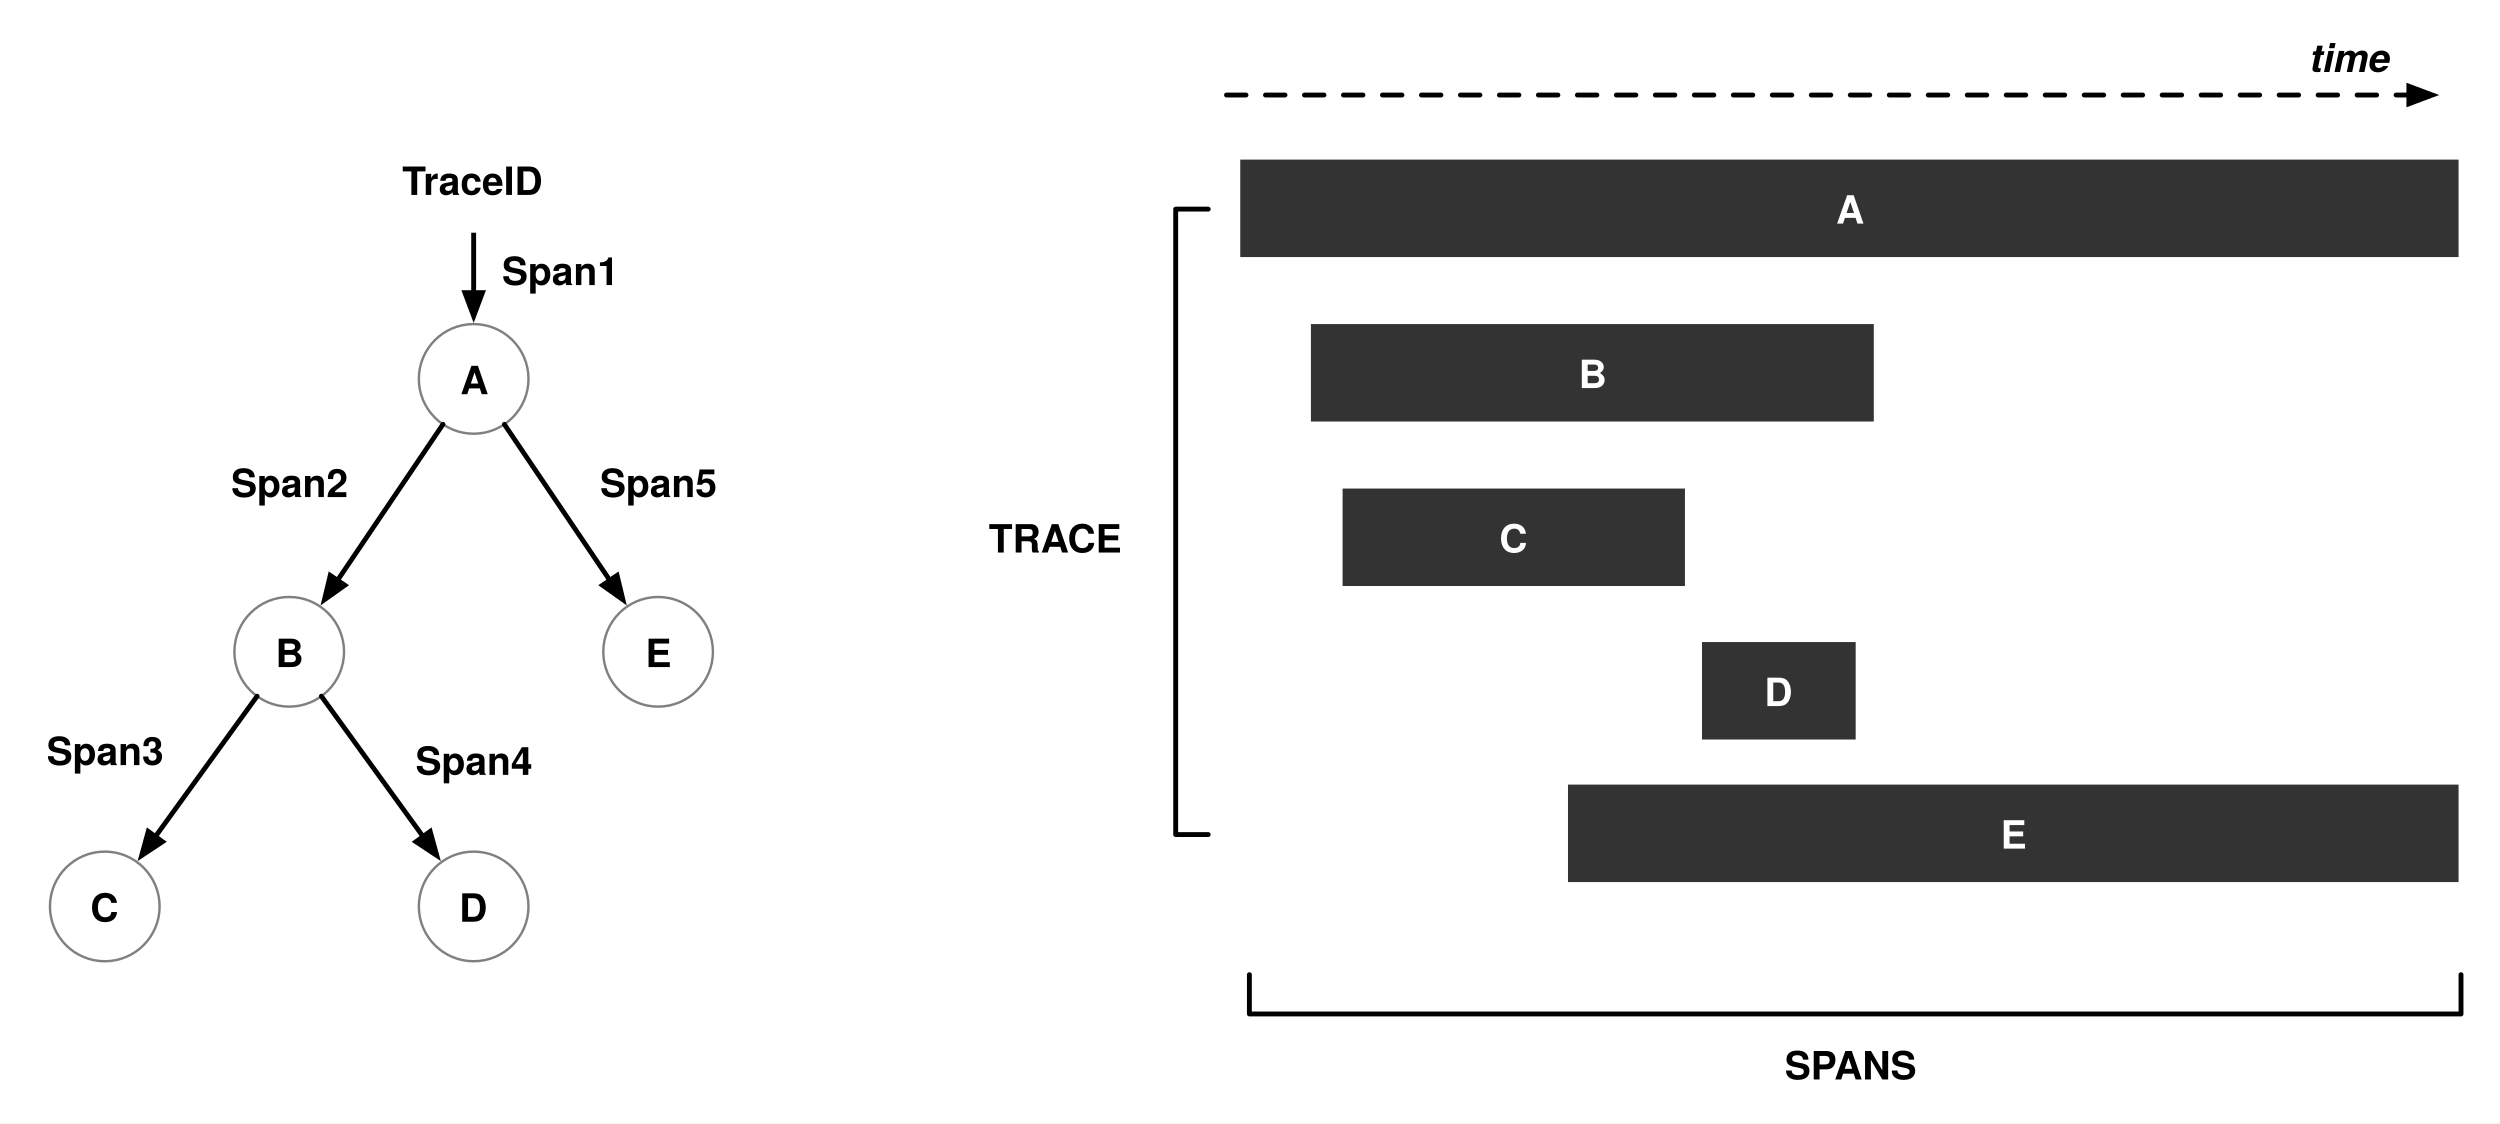
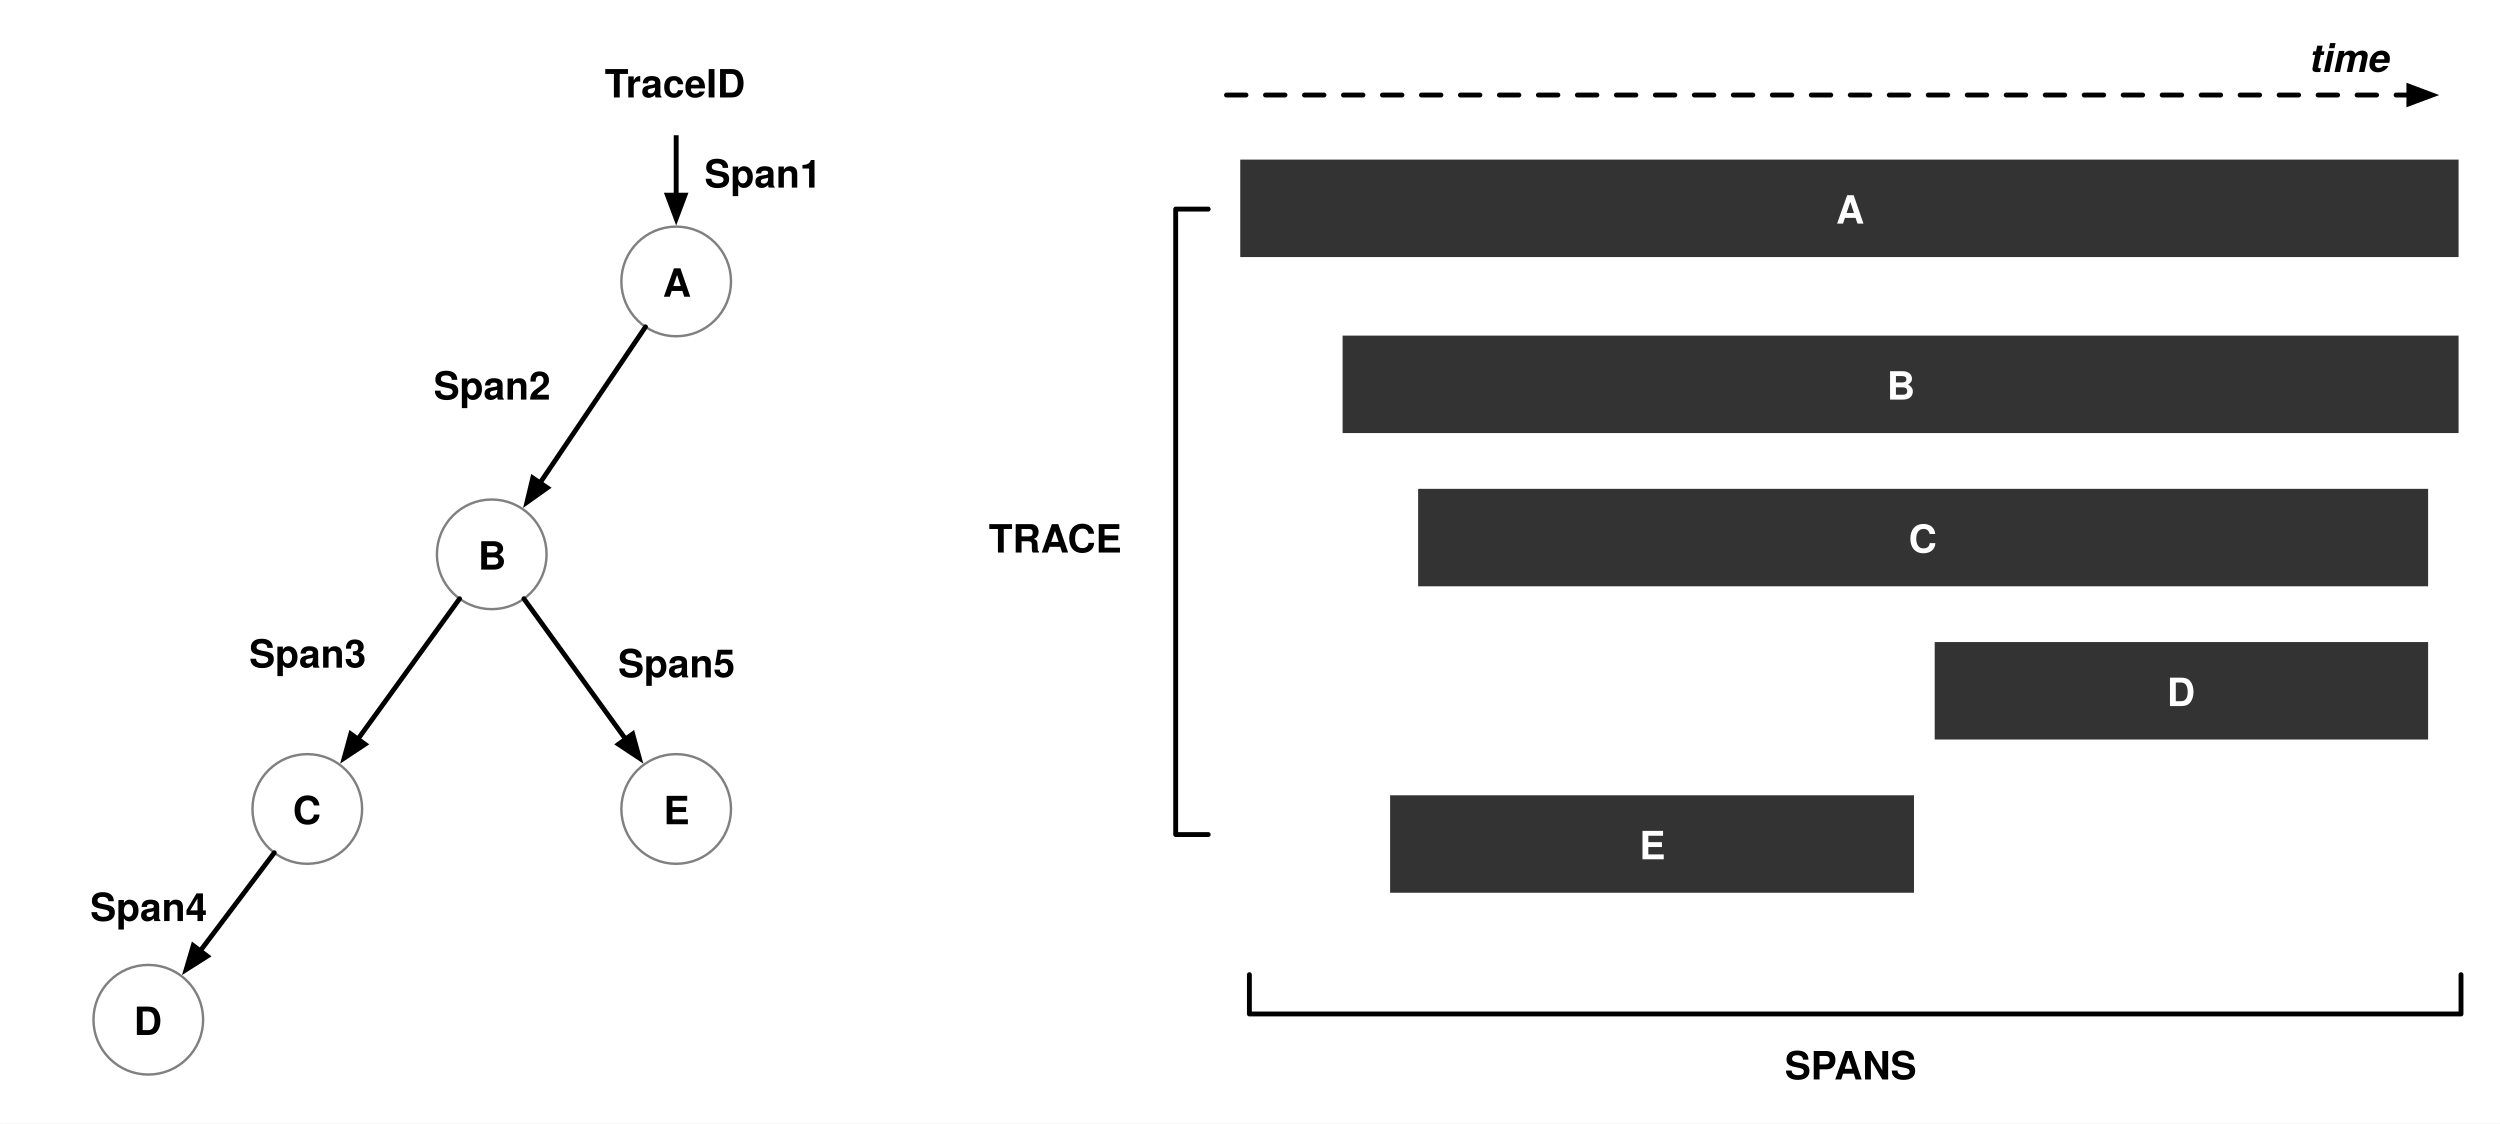
<svg xmlns="http://www.w3.org/2000/svg" version="1.1" viewBox="134 170 1026 461" width="1026" height="461">
  <defs>
    <marker orient="auto" overflow="visible" markerUnits="strokeWidth" id="FilledArrow_Marker" stroke-linejoin="miter" stroke-miterlimit="10" viewBox="-1 -3 7 6" markerWidth="7" markerHeight="6" color="black">
      <g>
        <path d="M 4.8 0 L 0 -1.8 L 0 1.8 Z" fill="currentColor" stroke="currentColor" stroke-width="1" />
      </g>
    </marker>
  </defs>
  <g id="arch" fill-opacity="1" fill="none" stroke="none" stroke-opacity="1" stroke-dasharray="none">
    <rect fill="white" x="134" y="170" width="1026" height="461" />
    <g id="arch_Layer_1">
      <g id="Graphic_42">
        <rect x="134.25" y="170" width="1025" height="461" fill="white" />
      </g>
      <g id="Graphic_2">
        <rect x="643" y="235.5" width="500" height="40" fill="#333" />
        <text transform="translate(648 245.7679)" fill="white">
          <tspan font-family="Helvetica Neue" font-weight="bold" font-size="16" fill="white" x="239.52" y="16">A</tspan>
        </text>
      </g>
      <g id="Graphic_3">
-         <rect x="672" y="303" width="231" height="40" fill="#333" />
-         <text transform="translate(677 313.2679)" fill="white">
-           <tspan font-family="Helvetica Neue" font-weight="bold" font-size="16" fill="white" x="104.868" y="16">B</tspan>
+         <rect x="685" y="307.732" width="458" height="40" fill="#333" />
+         <text transform="translate(690 318)" fill="white">
+           <tspan font-family="Helvetica Neue" font-weight="bold" font-size="16" fill="white" x="218.368" y="16">B</tspan>
        </text>
      </g>
      <g id="Graphic_4">
-         <rect x="685" y="370.5" width="140.5" height="40" fill="#333" />
-         <text transform="translate(690 380.7679)" fill="white">
-           <tspan font-family="Helvetica Neue" font-weight="bold" font-size="16" fill="white" x="59.322" y="16">C</tspan>
+         <rect x="716" y="370.616" width="414.5" height="40" fill="#333" />
+         <text transform="translate(721 380.884)" fill="white">
+           <tspan font-family="Helvetica Neue" font-weight="bold" font-size="16" fill="white" x="196.322" y="16">C</tspan>
        </text>
      </g>
      <g id="Graphic_5">
-         <rect x="832.5" y="433.5" width="63.072" height="40" fill="#333" />
-         <text transform="translate(837.5 443.7679)" fill="white">
-           <tspan font-family="Helvetica Neue" font-weight="bold" font-size="16" fill="white" x="20.608" y="16">D</tspan>
+         <rect x="928" y="433.5" width="202.5" height="40" fill="#333" />
+         <text transform="translate(933 443.7679)" fill="white">
+           <tspan font-family="Helvetica Neue" font-weight="bold" font-size="16" fill="white" x="90.322" y="16">D</tspan>
        </text>
      </g>
      <g id="Graphic_6">
-         <rect x="777.5" y="492" width="365.5" height="40" fill="#333" />
-         <text transform="translate(782.5 502.2679)" fill="white">
-           <tspan font-family="Helvetica Neue" font-weight="bold" font-size="16" fill="white" x="172.566" y="16">E</tspan>
+         <rect x="704.5" y="496.384" width="215" height="40" fill="#333" />
+         <text transform="translate(709.5 506.6519)" fill="white">
+           <tspan font-family="Helvetica Neue" font-weight="bold" font-size="16" fill="white" x="97.316" y="16">E</tspan>
        </text>
      </g>
      <g id="Graphic_7">
        <rect x="629.855" y="246" width="7.5" height="20" fill="white" />
      </g>
      <g id="Graphic_8">
        <rect x="629.855" y="502.5" width="7.5" height="20" fill="white" />
      </g>
      <g id="Line_9">
        <path d="M 629.855 255.819 L 616.5 255.819 L 616.5 512.5 L 629.855 512.5" stroke="black" stroke-linecap="round" stroke-linejoin="round" stroke-width="2" />
      </g>
      <g id="Graphic_10">
        <text transform="translate(539.784 380.7679)" fill="black">
          <tspan font-family="Helvetica Neue" font-weight="bold" font-size="16" fill="black" x="0" y="16">TRACE</tspan>
        </text>
      </g>
      <g id="Graphic_20">
        <rect x="643" y="550" width="7.5" height="20" fill="white" />
      </g>
      <g id="Graphic_19">
        <rect x="1144" y="550" width="7.5" height="20" fill="white" />
      </g>
      <g id="Line_18">
        <path d="M 646.75 570 L 646.75 586.139 L 1144 586.139 L 1144 570" stroke="black" stroke-linecap="round" stroke-linejoin="round" stroke-width="2" />
      </g>
      <g id="Graphic_17">
        <text transform="translate(866.464 597)" fill="black">
          <tspan font-family="Helvetica Neue" font-weight="bold" font-size="16" fill="black" x="5684342e-20" y="16">SPANS</tspan>
        </text>
      </g>
      <g id="Graphic_21">
        <text transform="translate(1082 183.5359)" fill="black">
          <tspan font-family="Helvetica Neue" font-style="italic" font-weight="bold" font-size="16" fill="black" x="0" y="16">time</tspan>
        </text>
      </g>
      <g id="Graphic_22">
        <rect x="1135.5" y="199" width="7.5" height="20" fill="white" />
      </g>
      <g id="Graphic_23">
        <rect x="629.855" y="199" width="7.5" height="20" fill="white" />
      </g>
      <g id="Line_24">
        <line x1="637.355" y1="209" x2="1122.6" y2="209" marker-end="url(#FilledArrow_Marker)" stroke="black" stroke-linecap="round" stroke-linejoin="round" stroke-dasharray="8.0,8.0" stroke-width="2" />
      </g>
      <g id="Graphic_25">
-         <circle cx="328.392" cy="325.5" r="22.5" fill="white" />
-         <circle cx="328.392" cy="325.5" r="22.5" stroke="gray" stroke-linecap="round" stroke-linejoin="round" stroke-width="1" />
-         <text transform="translate(315.392 315.7679)" fill="black">
+         <circle cx="411.506" cy="285.5" r="22.5" fill="white" />
+         <circle cx="411.506" cy="285.5" r="22.5" stroke="gray" stroke-linecap="round" stroke-linejoin="round" stroke-width="1" />
+         <text transform="translate(398.506 275.7679)" fill="black">
          <tspan font-family="Helvetica Neue" font-weight="bold" font-size="16" fill="black" x="7.52" y="16">A</tspan>
        </text>
      </g>
      <g id="Graphic_26">
-         <circle cx="252.696" cy="437.5" r="22.5" fill="white" />
-         <circle cx="252.696" cy="437.5" r="22.5" stroke="gray" stroke-linecap="round" stroke-linejoin="round" stroke-width="1" />
-         <text transform="translate(239.696 427.7679)" fill="black">
+         <circle cx="335.81" cy="397.5" r="22.5" fill="white" />
+         <circle cx="335.81" cy="397.5" r="22.5" stroke="gray" stroke-linecap="round" stroke-linejoin="round" stroke-width="1" />
+         <text transform="translate(322.81 387.7679)" fill="black">
          <tspan font-family="Helvetica Neue" font-weight="bold" font-size="16" fill="black" x="7.368" y="16">B</tspan>
        </text>
      </g>
      <g id="Graphic_27">
-         <circle cx="404.088" cy="437.5" r="22.5" fill="white" />
-         <circle cx="404.088" cy="437.5" r="22.5" stroke="gray" stroke-linecap="round" stroke-linejoin="round" stroke-width="1" />
-         <text transform="translate(391.088 427.7679)" fill="black">
-           <tspan font-family="Helvetica Neue" font-weight="bold" font-size="16" fill="black" x="7.816" y="16">E</tspan>
+         <circle cx="194.864" cy="588.5" r="22.5" fill="white" />
+         <circle cx="194.864" cy="588.5" r="22.5" stroke="gray" stroke-linecap="round" stroke-linejoin="round" stroke-width="1" />
+         <text transform="translate(181.864 578.7679)" fill="black">
+           <tspan font-family="Helvetica Neue" font-weight="bold" font-size="16" fill="black" x="7.072" y="16">D</tspan>
        </text>
      </g>
      <g id="Graphic_28">
-         <circle cx="177" cy="542" r="22.5" fill="white" />
-         <circle cx="177" cy="542" r="22.5" stroke="gray" stroke-linecap="round" stroke-linejoin="round" stroke-width="1" />
-         <text transform="translate(164 532.2679)" fill="black">
+         <circle cx="260.114" cy="502" r="22.5" fill="white" />
+         <circle cx="260.114" cy="502" r="22.5" stroke="gray" stroke-linecap="round" stroke-linejoin="round" stroke-width="1" />
+         <text transform="translate(247.114 492.2679)" fill="black">
          <tspan font-family="Helvetica Neue" font-weight="bold" font-size="16" fill="black" x="7.072" y="16">C</tspan>
        </text>
      </g>
      <g id="Graphic_29">
-         <circle cx="328.392" cy="542" r="22.5" fill="white" />
-         <circle cx="328.392" cy="542" r="22.5" stroke="gray" stroke-linecap="round" stroke-linejoin="round" stroke-width="1" />
-         <text transform="translate(315.392 532.2679)" fill="black">
-           <tspan font-family="Helvetica Neue" font-weight="bold" font-size="16" fill="black" x="7.072" y="16">D</tspan>
+         <circle cx="411.506" cy="502" r="22.5" fill="white" />
+         <circle cx="411.506" cy="502" r="22.5" stroke="gray" stroke-linecap="round" stroke-linejoin="round" stroke-width="1" />
+         <text transform="translate(398.506 492.2679)" fill="black">
+           <tspan font-family="Helvetica Neue" font-weight="bold" font-size="16" fill="black" x="7.816" y="16">E</tspan>
        </text>
      </g>
      <g id="Line_30">
-         <line x1="315.791" y1="344.145" x2="272.521" y2="408.167" marker-end="url(#FilledArrow_Marker)" stroke="black" stroke-linecap="round" stroke-linejoin="round" stroke-width="2" />
+         <line x1="398.905" y1="304.145" x2="355.635" y2="368.167" marker-end="url(#FilledArrow_Marker)" stroke="black" stroke-linecap="round" stroke-linejoin="round" stroke-width="2" />
      </g>
      <g id="Line_31">
-         <line x1="239.495" y1="455.724" x2="197.769" y2="513.328" marker-end="url(#FilledArrow_Marker)" stroke="black" stroke-linecap="round" stroke-linejoin="round" stroke-width="2" />
+         <line x1="322.609" y1="415.724" x2="280.883" y2="473.328" marker-end="url(#FilledArrow_Marker)" stroke="black" stroke-linecap="round" stroke-linejoin="round" stroke-width="2" />
      </g>
      <g id="Line_32">
-         <line x1="265.897" y1="455.724" x2="307.623" y2="513.328" marker-end="url(#FilledArrow_Marker)" stroke="black" stroke-linecap="round" stroke-linejoin="round" stroke-width="2" />
+         <line x1="349.011" y1="415.724" x2="390.737" y2="473.328" marker-end="url(#FilledArrow_Marker)" stroke="black" stroke-linecap="round" stroke-linejoin="round" stroke-width="2" />
      </g>
      <g id="Line_33">
-         <line x1="340.993" y1="344.145" x2="384.263" y2="408.167" marker-end="url(#FilledArrow_Marker)" stroke="black" stroke-linecap="round" stroke-linejoin="round" stroke-width="2" />
+         <line x1="246.563" y1="519.965" x2="216.184" y2="560.237" marker-end="url(#FilledArrow_Marker)" stroke="black" stroke-linecap="round" stroke-linejoin="round" stroke-width="2" />
      </g>
      <g id="Line_34">
-         <line x1="328.392" y1="265.5" x2="328.392" y2="290.1" marker-end="url(#FilledArrow_Marker)" stroke="black" stroke-linecap="round" stroke-linejoin="round" stroke-width="2" />
+         <line x1="411.506" y1="225.5" x2="411.506" y2="250.1" marker-end="url(#FilledArrow_Marker)" stroke="black" stroke-linecap="round" stroke-linejoin="round" stroke-width="2" />
      </g>
      <g id="Graphic_35">
-         <rect x="324.642" y="245.5" width="7.5" height="20" fill="white" />
+         <rect x="407.756" y="205.5" width="7.5" height="20" fill="white" />
      </g>
      <g id="Graphic_36">
-         <text transform="translate(299.064 234)" fill="black">
+         <text transform="translate(382.178 194)" fill="black">
          <tspan font-family="Helvetica Neue" font-weight="bold" font-size="16" fill="black" x="0" y="16">TraceID</tspan>
        </text>
      </g>
      <g id="Graphic_37">
-         <text transform="translate(228.832 358)" fill="black">
+         <text transform="translate(311.946 318)" fill="black">
          <tspan font-family="Helvetica Neue" font-weight="bold" font-size="16" fill="black" x="0" y="16">Span2</tspan>
        </text>
      </g>
      <g id="Graphic_38">
-         <text transform="translate(380.224 358)" fill="black">
-           <tspan font-family="Helvetica Neue" font-weight="bold" font-size="16" fill="black" x="0" y="16">Span5</tspan>
+         <text transform="translate(171 532)" fill="black">
+           <tspan font-family="Helvetica Neue" font-weight="bold" font-size="16" fill="black" x="0" y="16">Span4</tspan>
        </text>
      </g>
      <g id="Graphic_39">
-         <text transform="translate(153.136 468)" fill="black">
+         <text transform="translate(236.25 428)" fill="black">
          <tspan font-family="Helvetica Neue" font-weight="bold" font-size="16" fill="black" x="0" y="16">Span3</tspan>
        </text>
      </g>
      <g id="Graphic_40">
-         <text transform="translate(304.528 472)" fill="black">
-           <tspan font-family="Helvetica Neue" font-weight="bold" font-size="16" fill="black" x="0" y="16">Span4</tspan>
+         <text transform="translate(387.642 432)" fill="black">
+           <tspan font-family="Helvetica Neue" font-weight="bold" font-size="16" fill="black" x="0" y="16">Span5</tspan>
        </text>
      </g>
      <g id="Graphic_41">
-         <text transform="translate(340 271)" fill="black">
+         <text transform="translate(423.114 231)" fill="black">
          <tspan font-family="Helvetica Neue" font-weight="bold" font-size="16" fill="black" x="0" y="16">Span1</tspan>
        </text>
      </g>
    </g>
  </g>
</svg>
